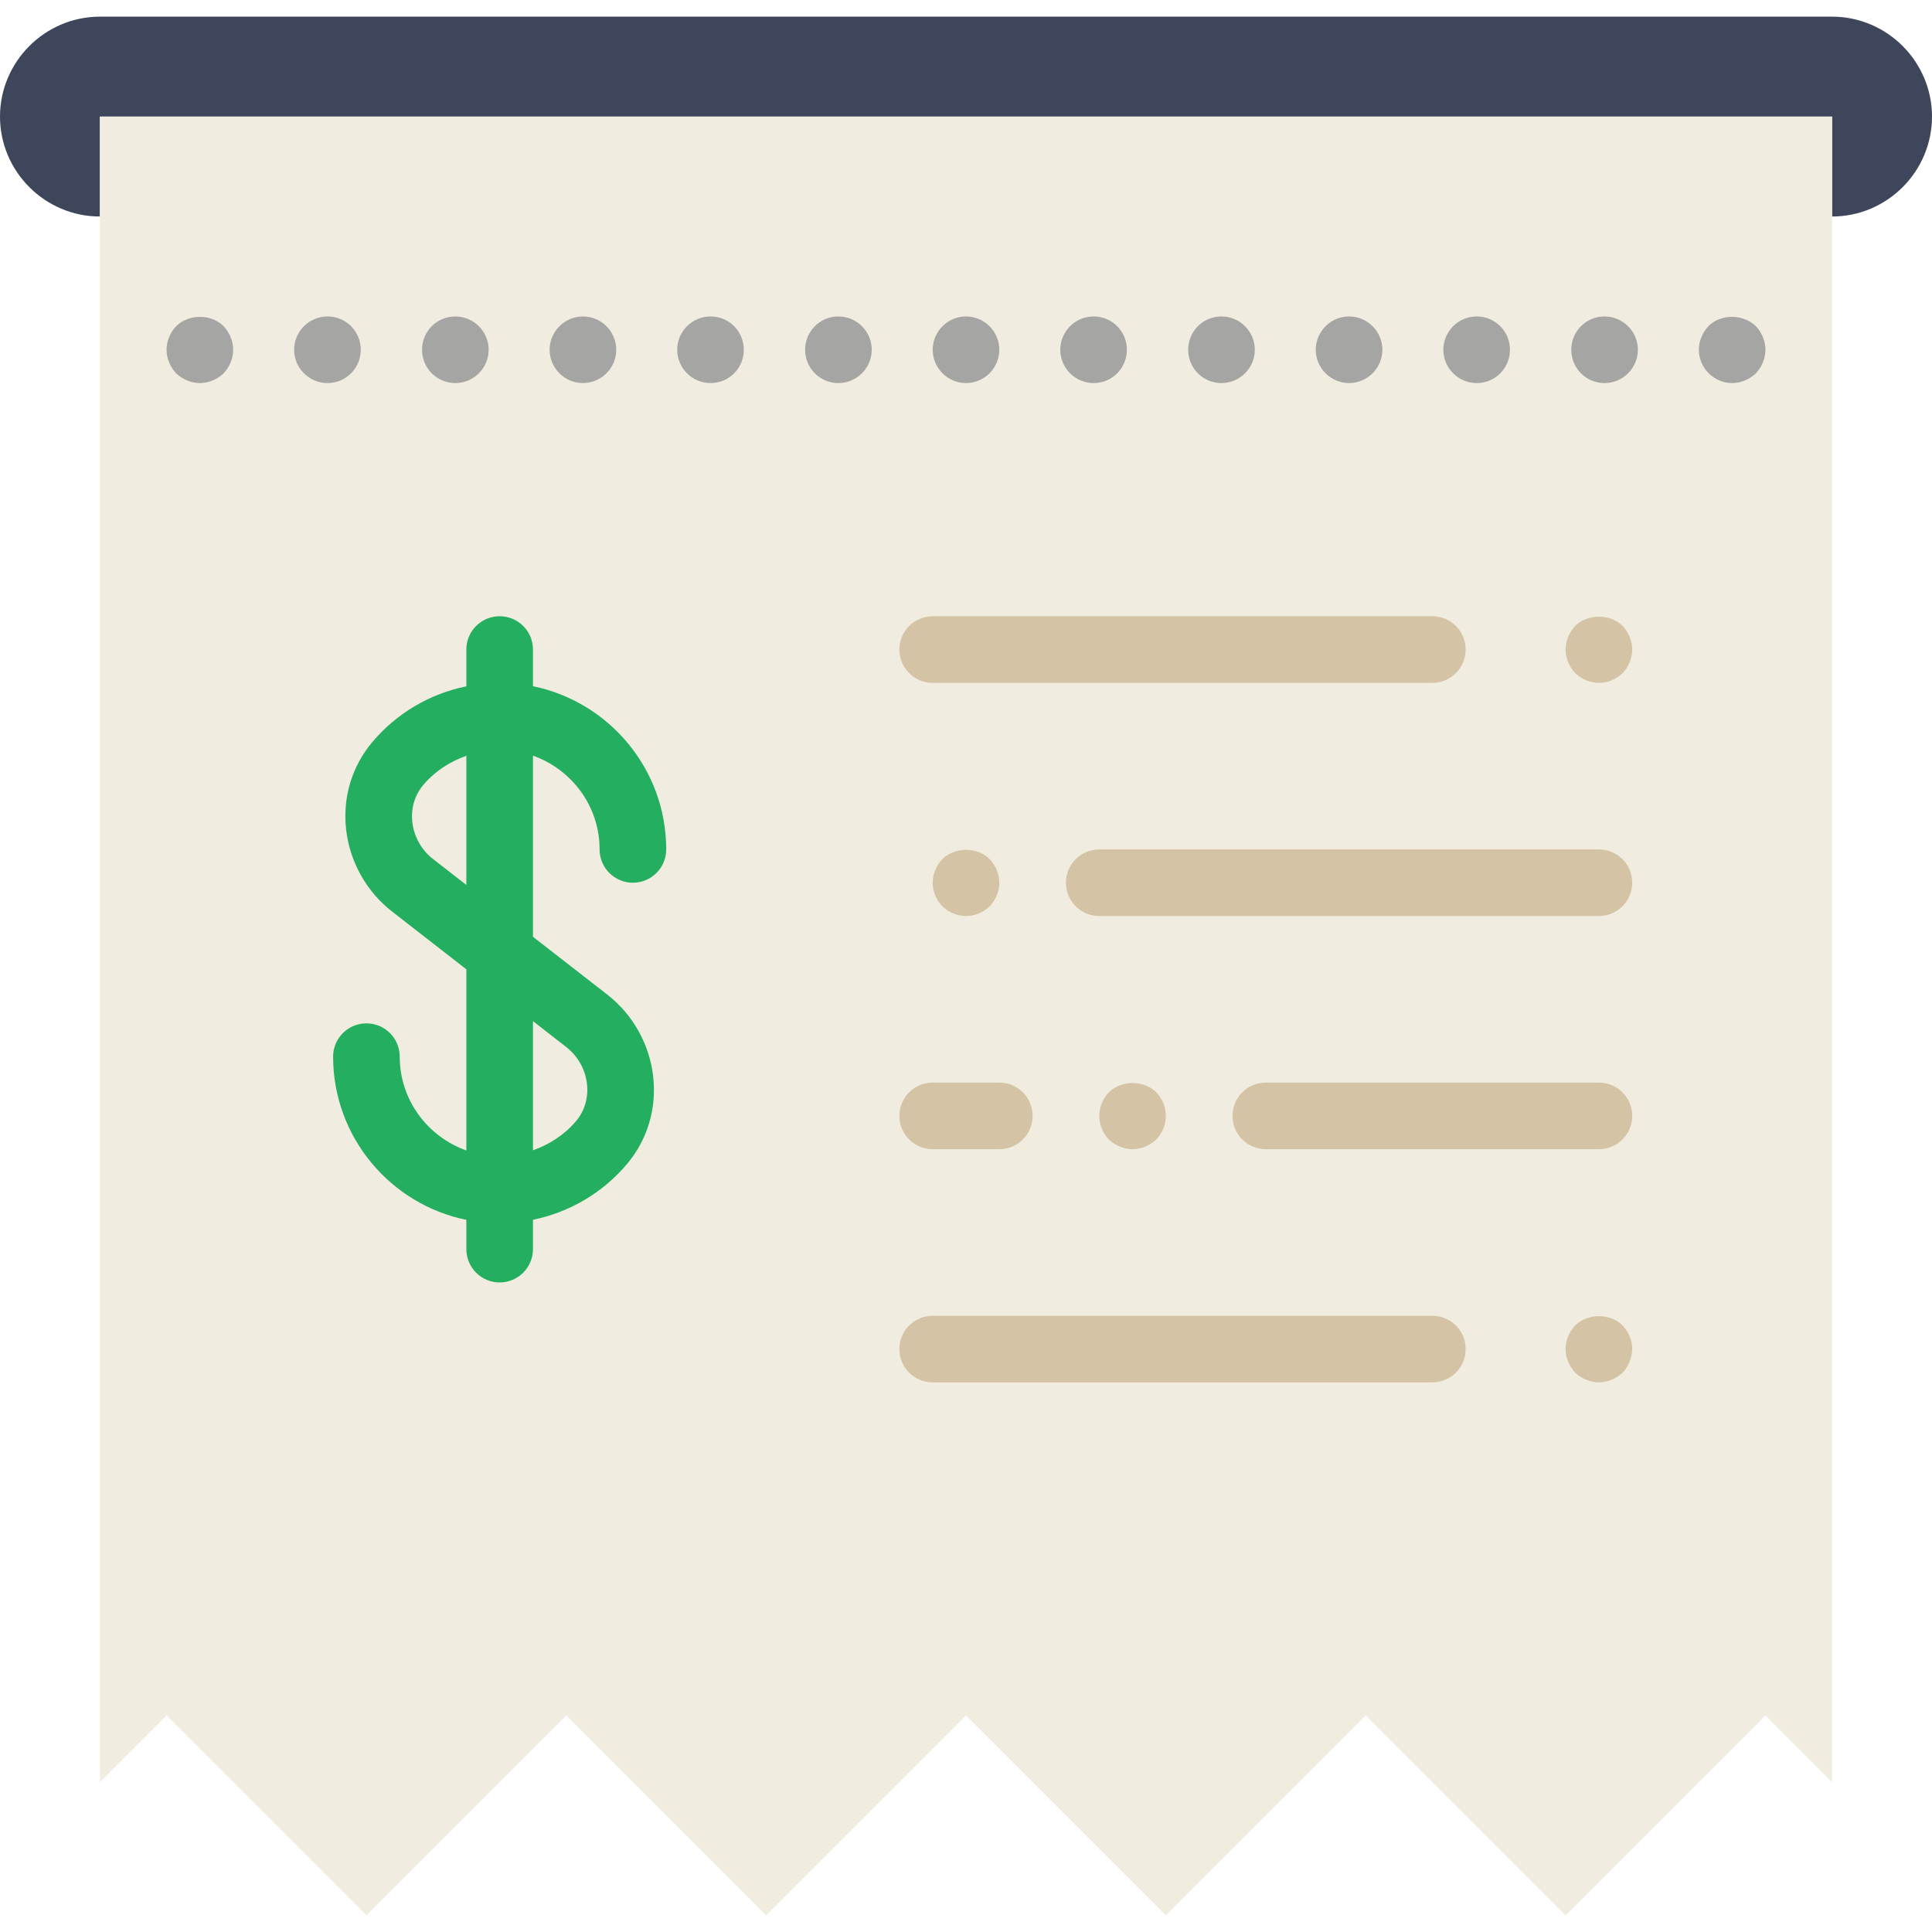
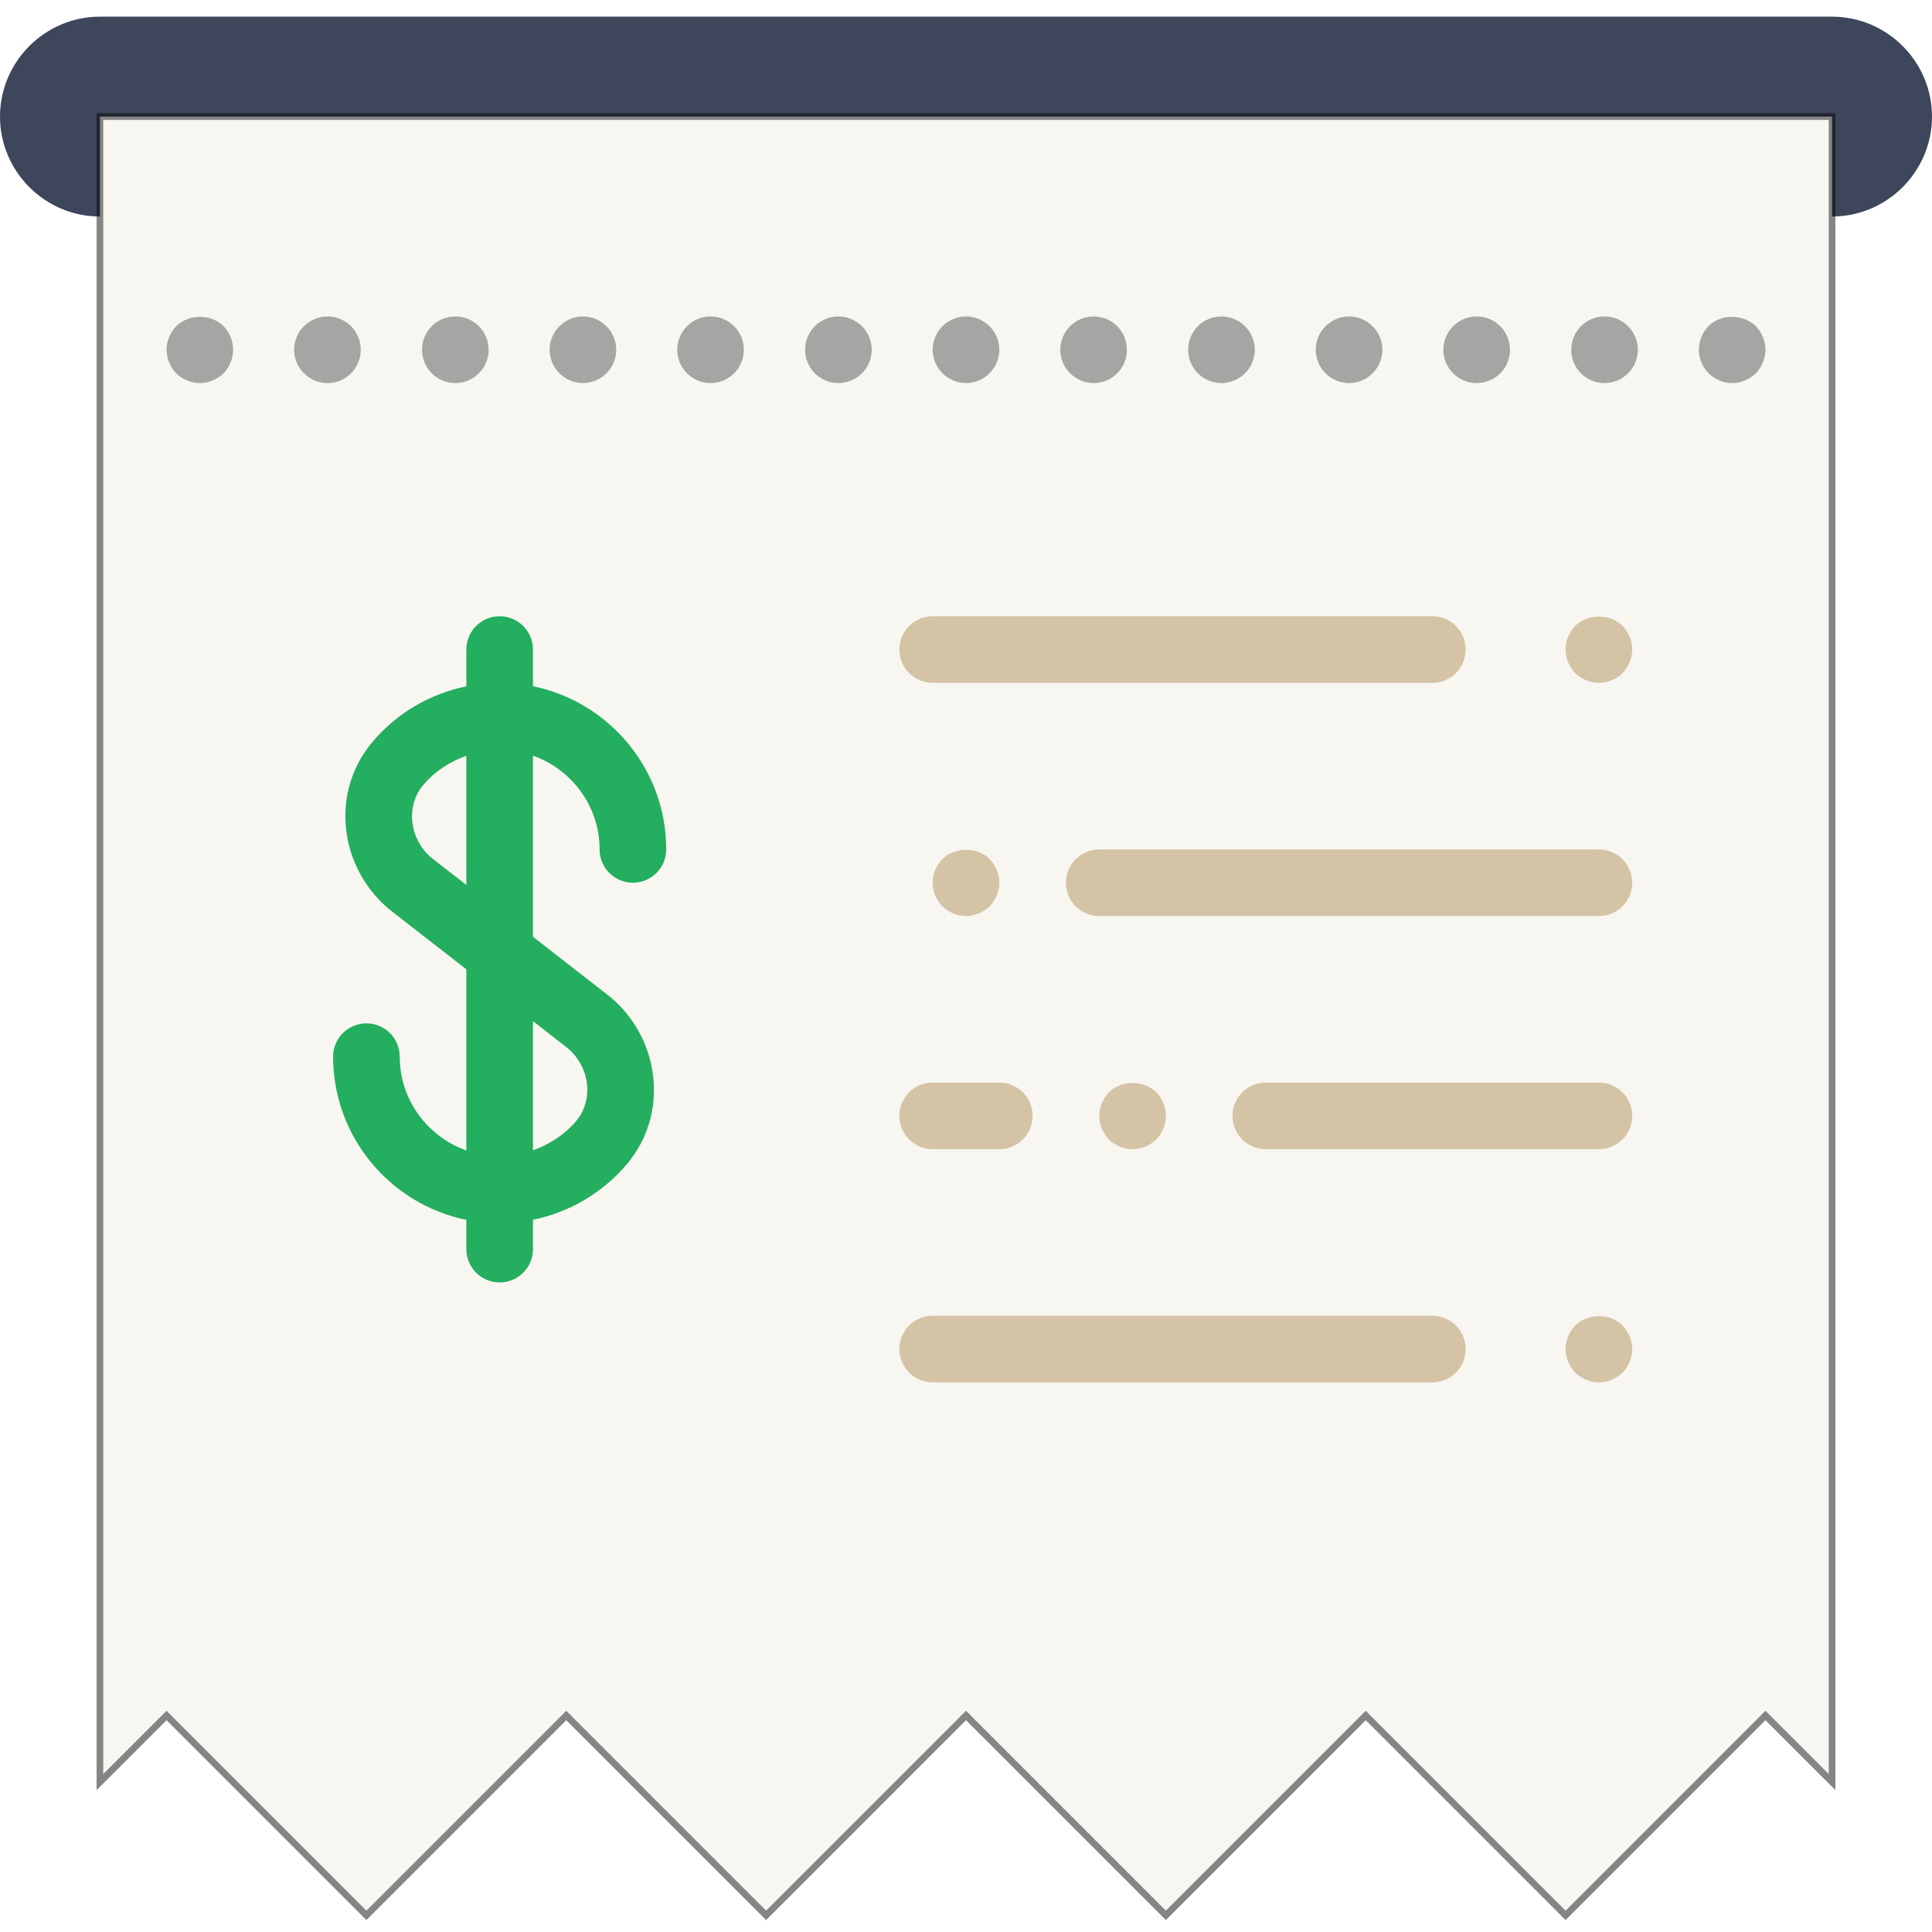
<svg xmlns="http://www.w3.org/2000/svg" version="1.1" id="Capa_1" x="0px" y="0px" viewBox="0 0 58 58" style="enable-background:new 0 0 58 58;" xml:space="preserve">
-   <g>
-     <path style="fill:#3D465B;" d="M55,0.5H3c-1.65,0-3,1.35-3,3c0,1.65,1.35,3,3,3v-3h52v3c1.65,0,3-1.35,3-3   C58,1.85,56.65,0.5,55,0.5z" />
-     <polygon style="fill:#F0EDE0;" points="5,51.5 11,57.5 17,51.5 23,57.5 29,51.5 35,57.5 41,51.5 47,57.5 53,51.5 55,53.5 55,3.5    3,3.5 3,53.5  " />
-     <path style="fill:#D4C3A5;" d="M43,41.5H28c-0.552,0-1-0.447-1-1s0.448-1,1-1h15c0.552,0,1,0.447,1,1S43.552,41.5,43,41.5z" />
-     <path style="fill:#D4C3A5;" d="M48,41.5c-0.26,0-0.52-0.11-0.71-0.29C47.11,41.02,47,40.76,47,40.5c0-0.271,0.11-0.521,0.29-0.71   c0.38-0.37,1.04-0.37,1.42,0C48.89,39.979,49,40.229,49,40.5c0,0.26-0.11,0.52-0.29,0.71C48.52,41.39,48.26,41.5,48,41.5z" />
-     <path style="fill:#D4C3A5;" d="M48,27.5H33c-0.552,0-1-0.447-1-1s0.448-1,1-1h15c0.552,0,1,0.447,1,1S48.552,27.5,48,27.5z" />
-     <path style="fill:#D4C3A5;" d="M48,34.5H38c-0.552,0-1-0.447-1-1s0.448-1,1-1h10c0.552,0,1,0.447,1,1S48.552,34.5,48,34.5z" />
-     <path style="fill:#D4C3A5;" d="M30,34.5h-2c-0.552,0-1-0.447-1-1s0.448-1,1-1h2c0.552,0,1,0.447,1,1S30.552,34.5,30,34.5z" />
-     <path style="fill:#D4C3A5;" d="M43,20.5H28c-0.552,0-1-0.447-1-1s0.448-1,1-1h15c0.552,0,1,0.447,1,1S43.552,20.5,43,20.5z" />
-     <path style="fill:#D4C3A5;" d="M48,20.5c-0.26,0-0.52-0.11-0.71-0.29C47.11,20.02,47,19.76,47,19.5c0-0.271,0.11-0.521,0.29-0.71   c0.37-0.37,1.05-0.37,1.42,0C48.89,18.979,49,19.24,49,19.5s-0.11,0.52-0.29,0.71C48.52,20.39,48.27,20.5,48,20.5z" />
-     <path style="fill:#D4C3A5;" d="M29,27.5c-0.26,0-0.52-0.11-0.71-0.29C28.11,27.02,28,26.77,28,26.5c0-0.271,0.11-0.521,0.29-0.71   c0.38-0.37,1.05-0.37,1.42,0C29.89,25.979,30,26.229,30,26.5c0,0.27-0.11,0.52-0.29,0.71C29.52,27.39,29.26,27.5,29,27.5z" />
-     <path style="fill:#D4C3A5;" d="M34,34.5c-0.26,0-0.52-0.11-0.71-0.29C33.11,34.02,33,33.76,33,33.5s0.11-0.521,0.29-0.71   c0.38-0.37,1.05-0.37,1.42,0C34.89,32.97,35,33.229,35,33.5c0,0.27-0.11,0.52-0.29,0.71C34.52,34.39,34.26,34.5,34,34.5z" />
-     <path style="fill:#24AE5F;" d="M18,25.5c0,0.553,0.448,1,1,1s1-0.447,1-1c0-2.414-1.721-4.434-4-4.899V19.5c0-0.553-0.448-1-1-1   s-1,0.447-1,1v1.104c-1.091,0.222-2.085,0.801-2.818,1.668c-0.611,0.722-0.894,1.646-0.794,2.603   c0.102,0.979,0.606,1.887,1.383,2.491L14,29.1v5.438c-1.161-0.414-2-1.514-2-2.816c0-0.553-0.448-1-1-1s-1,0.447-1,1   c0,2.414,1.721,4.434,4,4.899V37.5c0,0.553,0.448,1,1,1s1-0.447,1-1v-0.882c1.091-0.222,2.085-0.801,2.819-1.668   c0.611-0.724,0.893-1.648,0.793-2.605c-0.103-0.978-0.606-1.885-1.383-2.488L16,28.123v-5.438C17.161,23.098,18,24.198,18,25.5z    M17.001,31.435c0.349,0.271,0.576,0.68,0.622,1.118c0.043,0.41-0.075,0.803-0.331,1.105c-0.348,0.411-0.798,0.699-1.292,0.875   v-3.878L17.001,31.435z M12.999,25.788c-0.35-0.272-0.576-0.681-0.622-1.12c-0.042-0.409,0.075-0.801,0.331-1.104   c0.348-0.411,0.798-0.699,1.292-0.875v3.877L12.999,25.788z" />
-     <g>
-       <path style="fill:#A5A5A4;" d="M6,11.5c-0.26,0-0.52-0.11-0.71-0.29C5.11,11.02,5,10.76,5,10.5s0.11-0.521,0.29-0.71    c0.38-0.37,1.05-0.37,1.42,0C6.89,9.979,7,10.24,7,10.5s-0.11,0.52-0.29,0.71C6.52,11.39,6.26,11.5,6,11.5z" />
-       <path style="fill:#A5A5A4;" d="M47.17,10.5c0-0.55,0.44-1,1-1l0,0c0.55,0,1,0.45,1,1l0,0c0,0.55-0.45,1-1,1l0,0    C47.61,11.5,47.17,11.05,47.17,10.5z M43.33,10.5c0-0.55,0.45-1,1-1l0,0c0.56,0,1,0.45,1,1l0,0c0,0.55-0.44,1-1,1l0,0    C43.78,11.5,43.33,11.05,43.33,10.5z M39.5,10.5c0-0.55,0.45-1,1-1l0,0c0.55,0,1,0.45,1,1l0,0c0,0.55-0.45,1-1,1l0,0    C39.95,11.5,39.5,11.05,39.5,10.5z M35.67,10.5c0-0.55,0.44-1,1-1l0,0c0.55,0,1,0.45,1,1l0,0c0,0.55-0.45,1-1,1l0,0    C36.11,11.5,35.67,11.05,35.67,10.5z M31.83,10.5c0-0.55,0.45-1,1-1l0,0c0.56,0,1,0.45,1,1l0,0c0,0.55-0.44,1-1,1l0,0    C32.28,11.5,31.83,11.05,31.83,10.5z M28,10.5c0-0.55,0.45-1,1-1l0,0c0.55,0,1,0.45,1,1l0,0c0,0.55-0.45,1-1,1l0,0    C28.45,11.5,28,11.05,28,10.5z M24.17,10.5c0-0.55,0.44-1,1-1l0,0c0.55,0,1,0.45,1,1l0,0c0,0.55-0.45,1-1,1l0,0    C24.61,11.5,24.17,11.05,24.17,10.5z M20.33,10.5c0-0.55,0.45-1,1-1l0,0c0.56,0,1,0.45,1,1l0,0c0,0.55-0.44,1-1,1l0,0    C20.78,11.5,20.33,11.05,20.33,10.5z M16.5,10.5c0-0.55,0.45-1,1-1l0,0c0.55,0,1,0.45,1,1l0,0c0,0.55-0.45,1-1,1l0,0    C16.95,11.5,16.5,11.05,16.5,10.5z M12.67,10.5c0-0.55,0.44-1,1-1l0,0c0.55,0,1,0.45,1,1l0,0c0,0.55-0.45,1-1,1l0,0    C13.11,11.5,12.67,11.05,12.67,10.5z M8.83,10.5c0-0.55,0.45-1,1-1l0,0c0.56,0,1,0.45,1,1l0,0c0,0.55-0.44,1-1,1l0,0    C9.28,11.5,8.83,11.05,8.83,10.5z" />
-       <path style="fill:#A5A5A4;" d="M52,11.5c-0.27,0-0.52-0.11-0.71-0.3C51.11,11.02,51,10.76,51,10.5s0.11-0.521,0.29-0.71    c0.36-0.37,1.04-0.37,1.42,0C52.89,9.979,53,10.24,53,10.5s-0.11,0.52-0.29,0.71C52.52,11.39,52.26,11.5,52,11.5z" />
+   <defs id="defs4447" />
+   <g id="g4381">
+     <path style="fill:#3D465B;" d="M55,0.5H3c-1.65,0-3,1.35-3,3c0,1.65,1.35,3,3,3v-3h52v3c1.65,0,3-1.35,3-3   C58,1.85,56.65,0.5,55,0.5z" id="path4383" />
+     <polygon style="fill:#F0EDE0;opacity:0.48;stroke-width:0.2;stroke-miterlimit:4;stroke-dasharray:none;stroke:#000000;stroke-opacity:1" points="5,51.5 11,57.5 17,51.5 23,57.5 29,51.5 35,57.5 41,51.5 47,57.5 53,51.5 55,53.5 55,3.5    3,3.5 3,53.5  " id="polygon4385" />
+     <path style="fill:#D4C3A5;" d="M43,41.5H28c-0.552,0-1-0.447-1-1s0.448-1,1-1h15c0.552,0,1,0.447,1,1S43.552,41.5,43,41.5z" id="path4387" />
+     <path style="fill:#D4C3A5;" d="M48,41.5c-0.26,0-0.52-0.11-0.71-0.29C47.11,41.02,47,40.76,47,40.5c0-0.271,0.11-0.521,0.29-0.71   c0.38-0.37,1.04-0.37,1.42,0C48.89,39.979,49,40.229,49,40.5c0,0.26-0.11,0.52-0.29,0.71C48.52,41.39,48.26,41.5,48,41.5z" id="path4389" />
+     <path style="fill:#D4C3A5;" d="M48,27.5H33c-0.552,0-1-0.447-1-1s0.448-1,1-1h15c0.552,0,1,0.447,1,1S48.552,27.5,48,27.5z" id="path4391" />
+     <path style="fill:#D4C3A5;" d="M48,34.5H38c-0.552,0-1-0.447-1-1s0.448-1,1-1h10c0.552,0,1,0.447,1,1S48.552,34.5,48,34.5z" id="path4393" />
+     <path style="fill:#D4C3A5;" d="M30,34.5h-2c-0.552,0-1-0.447-1-1s0.448-1,1-1h2c0.552,0,1,0.447,1,1S30.552,34.5,30,34.5z" id="path4395" />
+     <path style="fill:#D4C3A5;" d="M43,20.5H28c-0.552,0-1-0.447-1-1s0.448-1,1-1h15c0.552,0,1,0.447,1,1S43.552,20.5,43,20.5z" id="path4397" />
+     <path style="fill:#D4C3A5;" d="M48,20.5c-0.26,0-0.52-0.11-0.71-0.29C47.11,20.02,47,19.76,47,19.5c0-0.271,0.11-0.521,0.29-0.71   c0.37-0.37,1.05-0.37,1.42,0C48.89,18.979,49,19.24,49,19.5s-0.11,0.52-0.29,0.71C48.52,20.39,48.27,20.5,48,20.5z" id="path4399" />
+     <path style="fill:#D4C3A5;" d="M29,27.5c-0.26,0-0.52-0.11-0.71-0.29C28.11,27.02,28,26.77,28,26.5c0-0.271,0.11-0.521,0.29-0.71   c0.38-0.37,1.05-0.37,1.42,0C29.89,25.979,30,26.229,30,26.5c0,0.27-0.11,0.52-0.29,0.71C29.52,27.39,29.26,27.5,29,27.5z" id="path4401" />
+     <path style="fill:#D4C3A5;" d="M34,34.5c-0.26,0-0.52-0.11-0.71-0.29C33.11,34.02,33,33.76,33,33.5s0.11-0.521,0.29-0.71   c0.38-0.37,1.05-0.37,1.42,0C34.89,32.97,35,33.229,35,33.5c0,0.27-0.11,0.52-0.29,0.71C34.52,34.39,34.26,34.5,34,34.5z" id="path4403" />
+     <path style="fill:#24AE5F;" d="M18,25.5c0,0.553,0.448,1,1,1s1-0.447,1-1c0-2.414-1.721-4.434-4-4.899V19.5c0-0.553-0.448-1-1-1   s-1,0.447-1,1v1.104c-1.091,0.222-2.085,0.801-2.818,1.668c-0.611,0.722-0.894,1.646-0.794,2.603   c0.102,0.979,0.606,1.887,1.383,2.491L14,29.1v5.438c-1.161-0.414-2-1.514-2-2.816c0-0.553-0.448-1-1-1s-1,0.447-1,1   c0,2.414,1.721,4.434,4,4.899V37.5c0,0.553,0.448,1,1,1s1-0.447,1-1v-0.882c1.091-0.222,2.085-0.801,2.819-1.668   c0.611-0.724,0.893-1.648,0.793-2.605c-0.103-0.978-0.606-1.885-1.383-2.488L16,28.123v-5.438C17.161,23.098,18,24.198,18,25.5z    M17.001,31.435c0.349,0.271,0.576,0.68,0.622,1.118c0.043,0.41-0.075,0.803-0.331,1.105c-0.348,0.411-0.798,0.699-1.292,0.875   v-3.878L17.001,31.435z M12.999,25.788c-0.35-0.272-0.576-0.681-0.622-1.12c-0.042-0.409,0.075-0.801,0.331-1.104   c0.348-0.411,0.798-0.699,1.292-0.875v3.877L12.999,25.788z" id="path4405" />
+     <g id="g4407">
+       <path style="fill:#A5A5A4;" d="M6,11.5c-0.26,0-0.52-0.11-0.71-0.29C5.11,11.02,5,10.76,5,10.5s0.11-0.521,0.29-0.71    c0.38-0.37,1.05-0.37,1.42,0C6.89,9.979,7,10.24,7,10.5s-0.11,0.52-0.29,0.71C6.52,11.39,6.26,11.5,6,11.5z" id="path4409" />
+       <path style="fill:#A5A5A4;" d="M47.17,10.5c0-0.55,0.44-1,1-1l0,0c0.55,0,1,0.45,1,1l0,0c0,0.55-0.45,1-1,1l0,0    C47.61,11.5,47.17,11.05,47.17,10.5z M43.33,10.5c0-0.55,0.45-1,1-1l0,0c0.56,0,1,0.45,1,1l0,0c0,0.55-0.44,1-1,1l0,0    C43.78,11.5,43.33,11.05,43.33,10.5z M39.5,10.5c0-0.55,0.45-1,1-1l0,0c0.55,0,1,0.45,1,1l0,0c0,0.55-0.45,1-1,1l0,0    C39.95,11.5,39.5,11.05,39.5,10.5z M35.67,10.5c0-0.55,0.44-1,1-1l0,0c0.55,0,1,0.45,1,1l0,0c0,0.55-0.45,1-1,1l0,0    C36.11,11.5,35.67,11.05,35.67,10.5z M31.83,10.5c0-0.55,0.45-1,1-1l0,0c0.56,0,1,0.45,1,1l0,0c0,0.55-0.44,1-1,1l0,0    C32.28,11.5,31.83,11.05,31.83,10.5z M28,10.5c0-0.55,0.45-1,1-1l0,0c0.55,0,1,0.45,1,1l0,0c0,0.55-0.45,1-1,1l0,0    C28.45,11.5,28,11.05,28,10.5z M24.17,10.5c0-0.55,0.44-1,1-1l0,0c0.55,0,1,0.45,1,1l0,0c0,0.55-0.45,1-1,1l0,0    C24.61,11.5,24.17,11.05,24.17,10.5z M20.33,10.5c0-0.55,0.45-1,1-1l0,0c0.56,0,1,0.45,1,1l0,0c0,0.55-0.44,1-1,1l0,0    C20.78,11.5,20.33,11.05,20.33,10.5z M16.5,10.5c0-0.55,0.45-1,1-1l0,0c0.55,0,1,0.45,1,1l0,0c0,0.55-0.45,1-1,1l0,0    C16.95,11.5,16.5,11.05,16.5,10.5z M12.67,10.5c0-0.55,0.44-1,1-1l0,0c0.55,0,1,0.45,1,1l0,0c0,0.55-0.45,1-1,1l0,0    C13.11,11.5,12.67,11.05,12.67,10.5z M8.83,10.5c0-0.55,0.45-1,1-1l0,0c0.56,0,1,0.45,1,1l0,0c0,0.55-0.44,1-1,1l0,0    C9.28,11.5,8.83,11.05,8.83,10.5z" id="path4411" />
+       <path style="fill:#A5A5A4;" d="M52,11.5c-0.27,0-0.52-0.11-0.71-0.3C51.11,11.02,51,10.76,51,10.5s0.11-0.521,0.29-0.71    c0.36-0.37,1.04-0.37,1.42,0C52.89,9.979,53,10.24,53,10.5s-0.11,0.52-0.29,0.71C52.52,11.39,52.26,11.5,52,11.5z" id="path4413" />
    </g>
  </g>
-   <g>
- </g>
-   <g>
- </g>
-   <g>
- </g>
-   <g>
- </g>
-   <g>
- </g>
-   <g>
- </g>
-   <g>
- </g>
-   <g>
- </g>
-   <g>
- </g>
-   <g>
- </g>
-   <g>
- </g>
-   <g>
- </g>
-   <g>
- </g>
-   <g>
- </g>
-   <g>
- </g>
+   <g id="g4415" />
+   <g id="g4417" />
+   <g id="g4419" />
+   <g id="g4421" />
+   <g id="g4423" />
+   <g id="g4425" />
+   <g id="g4427" />
+   <g id="g4429" />
+   <g id="g4431" />
+   <g id="g4433" />
+   <g id="g4435" />
+   <g id="g4437" />
+   <g id="g4439" />
+   <g id="g4441" />
+   <g id="g4443" />
</svg>
